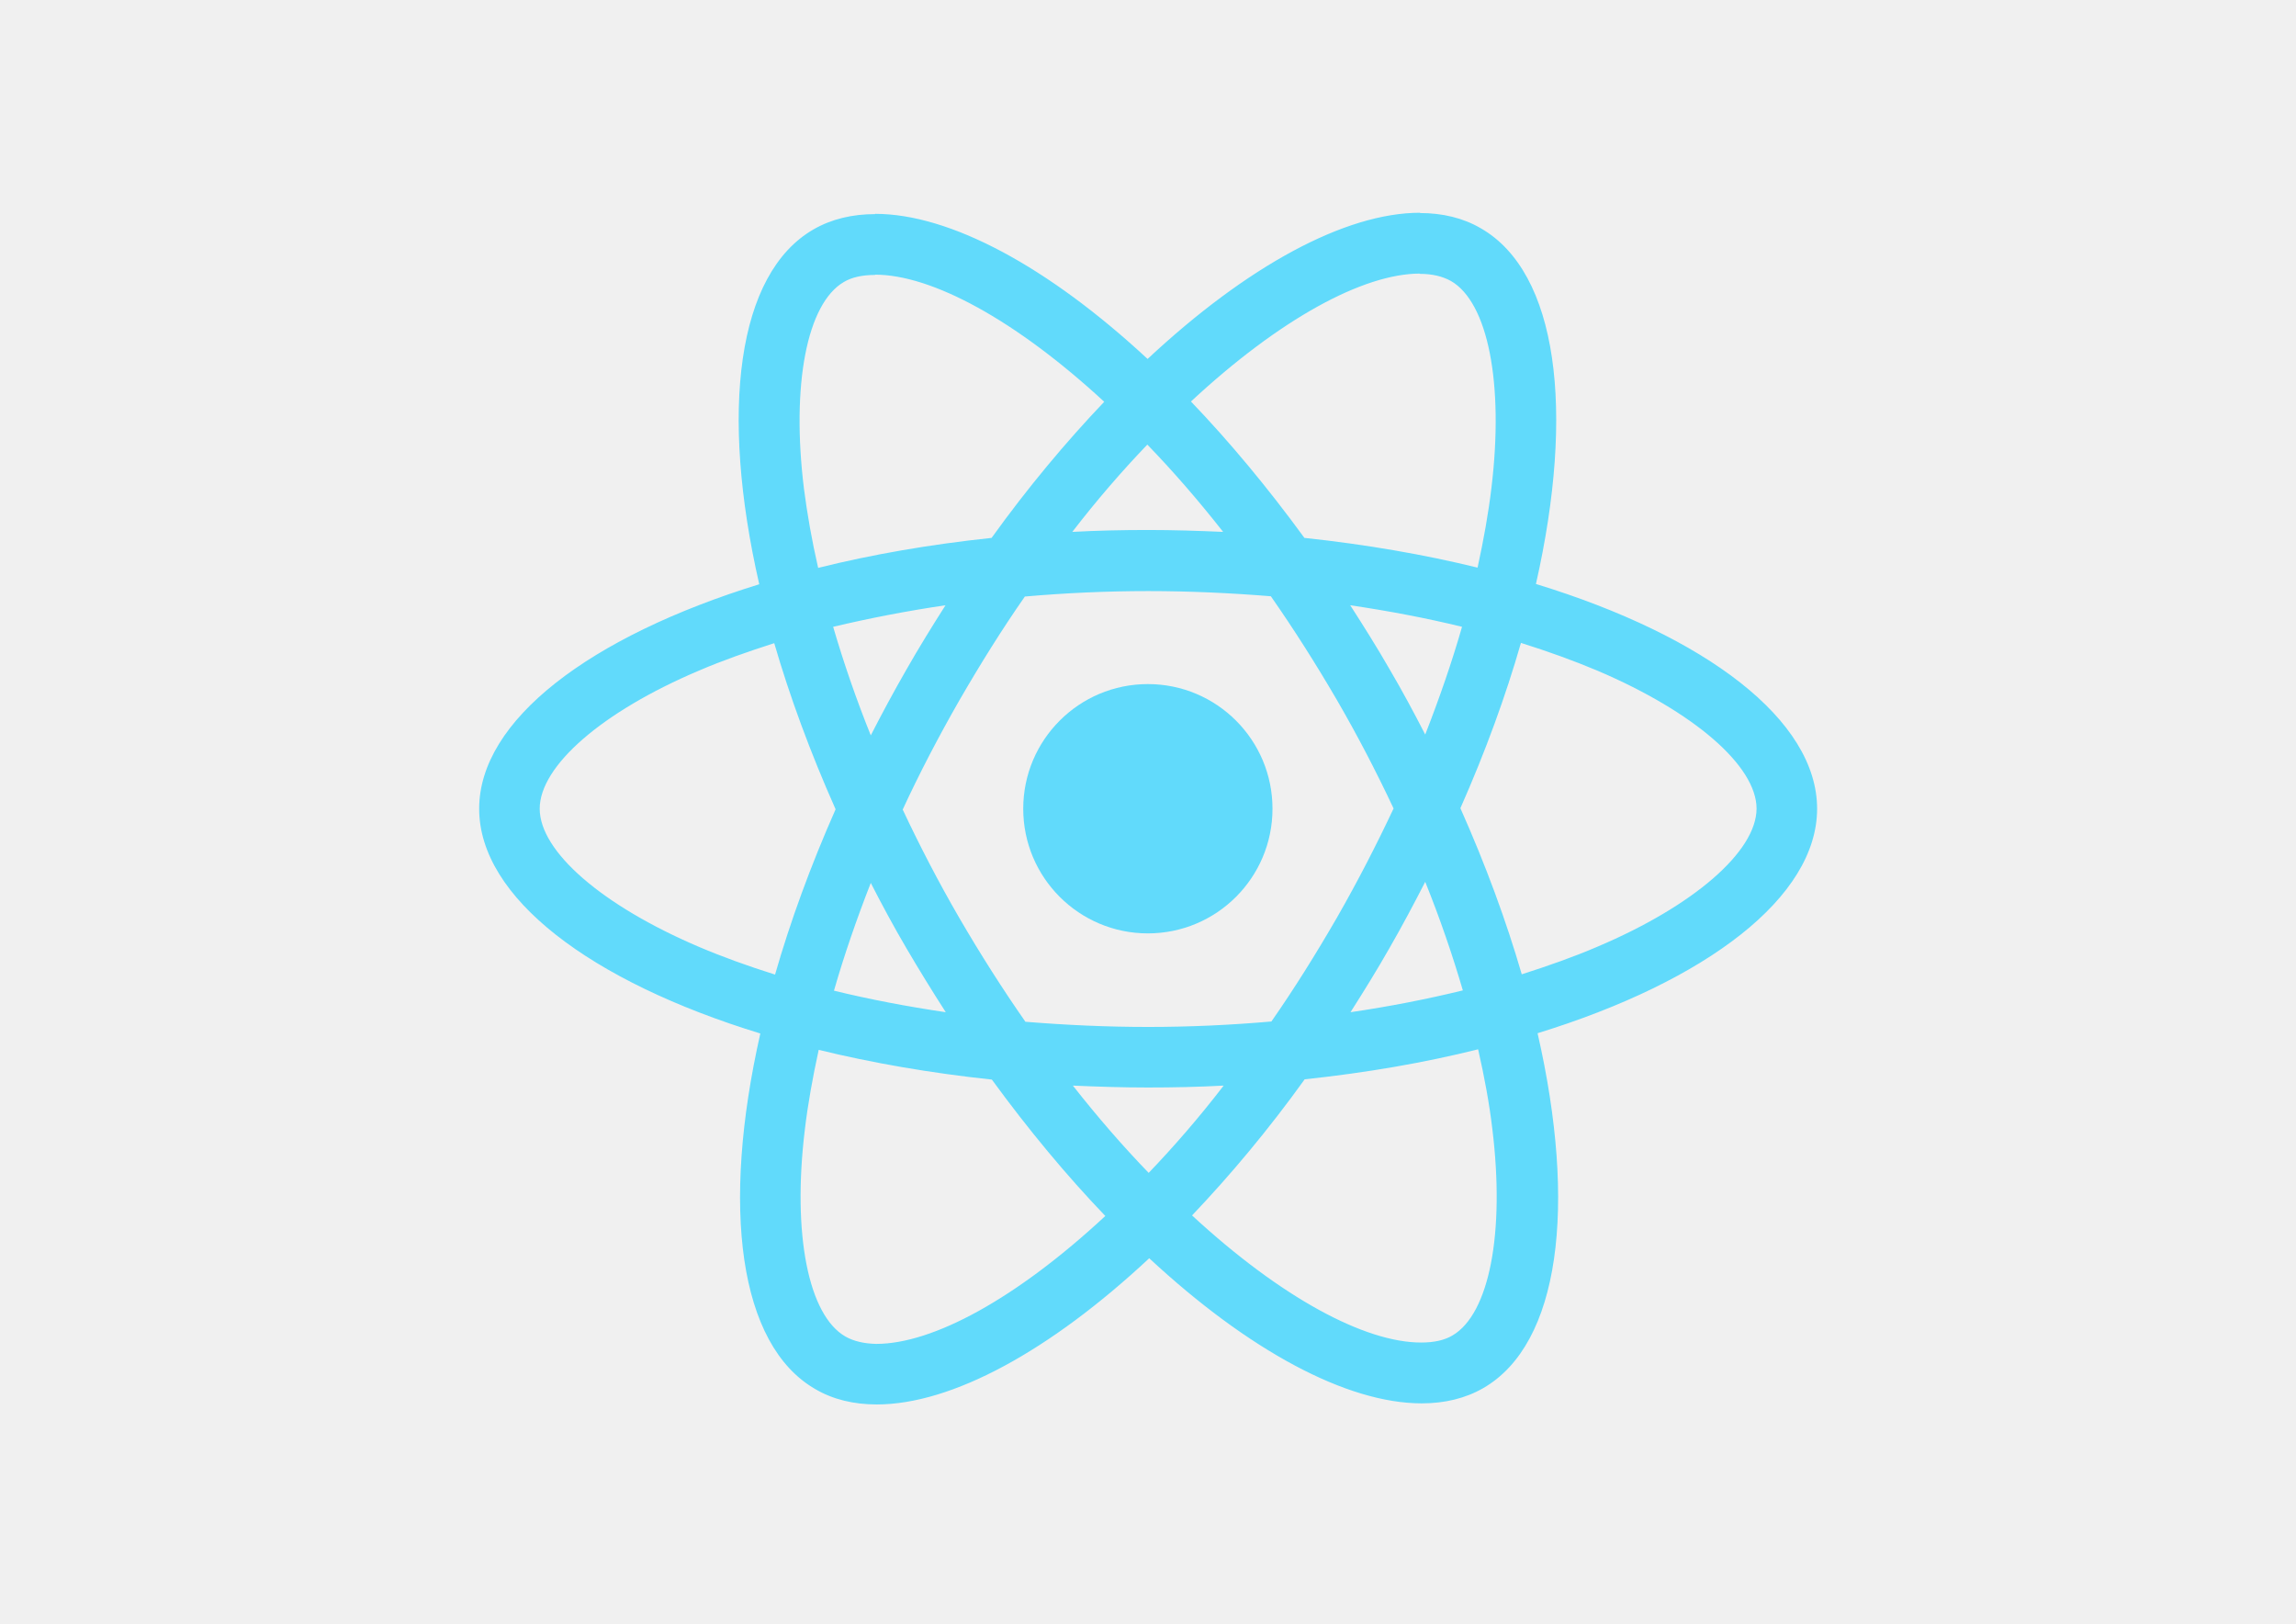
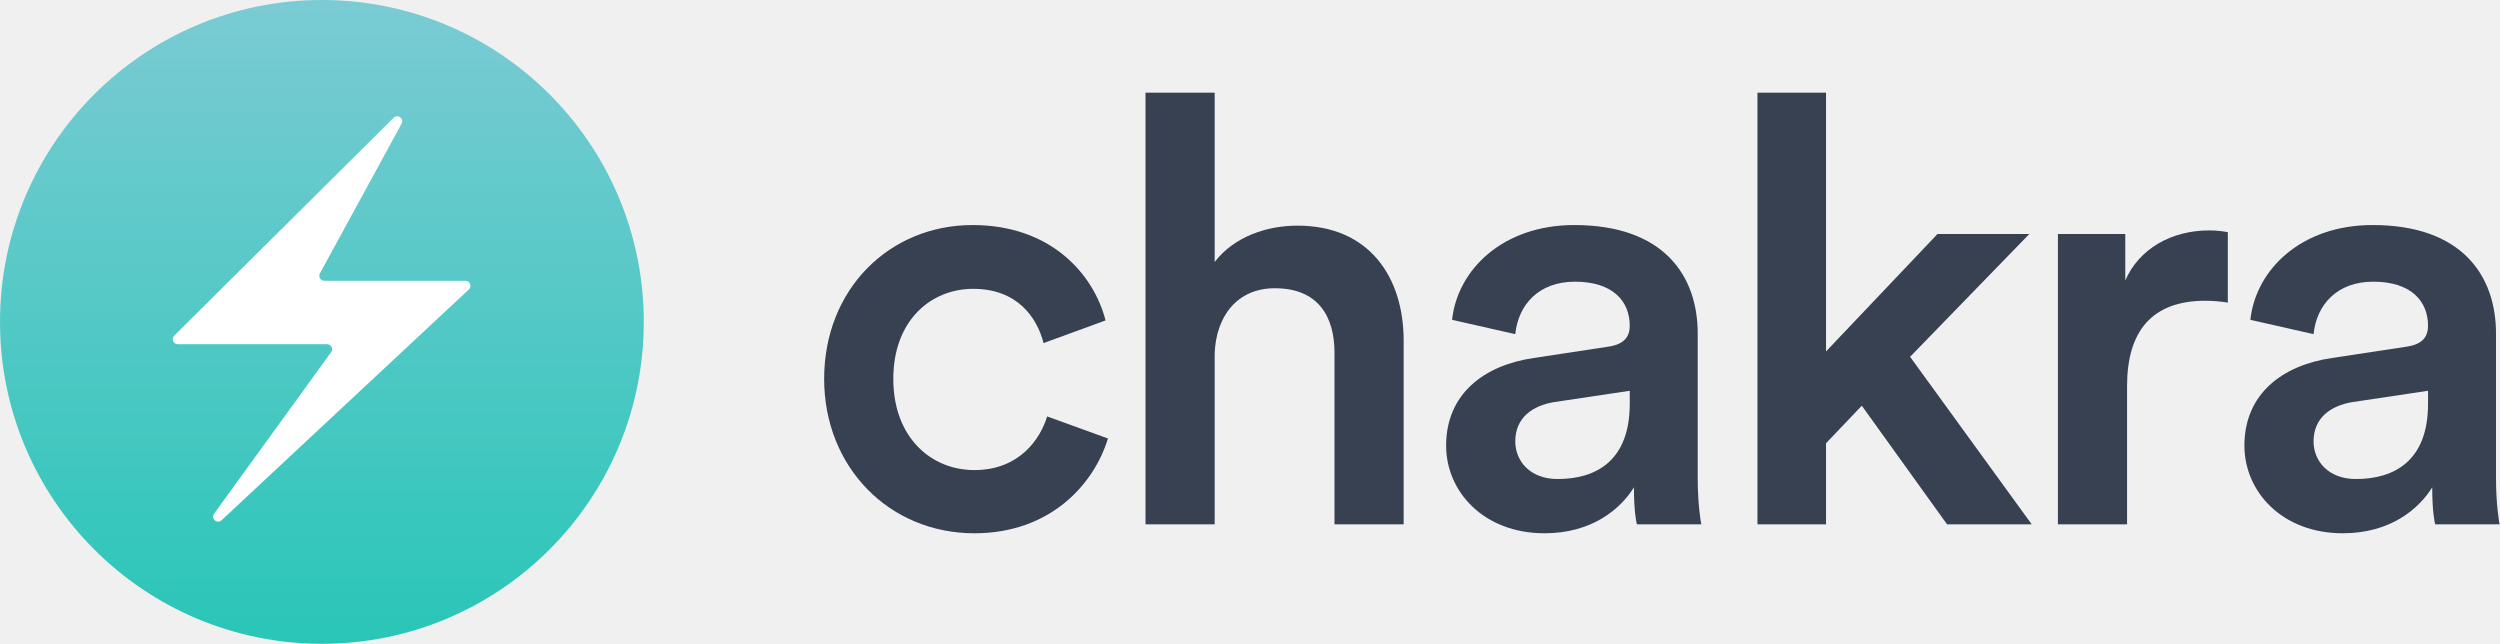
- <svg xmlns="http://www.w3.org/2000/svg" viewBox="0 0 841.9 595.3">
-   <g fill="#61DAFB">
-     <path d="M666.3 296.5c0-32.5-40.7-63.3-103.1-82.4 14.4-63.6 8-114.2-20.2-130.4-6.5-3.8-14.1-5.6-22.4-5.6v22.3c4.6 0 8.3.9 11.4 2.6 13.6 7.8 19.5 37.5 14.9 75.7-1.1 9.4-2.9 19.3-5.1 29.4-19.6-4.8-41-8.5-63.5-10.9-13.5-18.5-27.5-35.3-41.6-50 32.6-30.3 63.2-46.9 84-46.9V78c-27.5 0-63.5 19.6-99.9 53.6-36.4-33.8-72.4-53.2-99.9-53.2v22.3c20.7 0 51.4 16.5 84 46.6-14 14.7-28 31.4-41.3 49.9-22.6 2.4-44 6.1-63.6 11-2.3-10-4-19.7-5.2-29-4.7-38.2 1.1-67.9 14.6-75.8 3-1.8 6.9-2.6 11.5-2.6V78.5c-8.4 0-16 1.8-22.6 5.6-28.1 16.2-34.4 66.7-19.9 130.1-62.2 19.2-102.7 49.9-102.7 82.3 0 32.5 40.7 63.3 103.1 82.4-14.4 63.6-8 114.2 20.2 130.4 6.5 3.8 14.1 5.6 22.5 5.6 27.5 0 63.5-19.6 99.9-53.6 36.4 33.8 72.4 53.2 99.9 53.2 8.4 0 16-1.8 22.6-5.6 28.1-16.2 34.4-66.7 19.9-130.1 62-19.1 102.5-49.9 102.5-82.3zm-130.2-66.7c-3.7 12.9-8.3 26.2-13.5 39.5-4.1-8-8.4-16-13.1-24-4.6-8-9.5-15.8-14.4-23.4 14.2 2.1 27.9 4.7 41 7.9zm-45.8 106.5c-7.8 13.5-15.8 26.3-24.1 38.2-14.9 1.3-30 2-45.2 2-15.1 0-30.2-.7-45-1.9-8.3-11.9-16.4-24.6-24.2-38-7.6-13.1-14.5-26.4-20.8-39.8 6.2-13.4 13.2-26.8 20.7-39.9 7.8-13.5 15.8-26.3 24.1-38.2 14.9-1.3 30-2 45.2-2 15.1 0 30.2.7 45 1.9 8.3 11.9 16.4 24.6 24.2 38 7.6 13.1 14.5 26.4 20.8 39.8-6.3 13.4-13.2 26.8-20.7 39.9zm32.3-13c5.4 13.4 10 26.8 13.8 39.8-13.1 3.2-26.9 5.9-41.2 8 4.9-7.7 9.8-15.6 14.4-23.7 4.6-8 8.9-16.1 13-24.1zM421.2 430c-9.3-9.6-18.6-20.3-27.8-32 9 .4 18.2.7 27.5.7 9.4 0 18.7-.2 27.8-.7-9 11.7-18.3 22.4-27.5 32zm-74.4-58.9c-14.2-2.1-27.9-4.7-41-7.9 3.7-12.9 8.3-26.2 13.5-39.5 4.1 8 8.4 16 13.1 24 4.7 8 9.5 15.8 14.4 23.4zM420.7 163c9.3 9.6 18.6 20.3 27.8 32-9-.4-18.2-.7-27.5-.7-9.4 0-18.7.2-27.8.7 9-11.7 18.3-22.4 27.5-32zm-74 58.9c-4.9 7.7-9.8 15.6-14.4 23.7-4.6 8-8.9 16-13 24-5.4-13.4-10-26.8-13.8-39.8 13.1-3.1 26.9-5.8 41.2-7.9zm-90.5 125.2c-35.4-15.1-58.3-34.9-58.3-50.6 0-15.7 22.9-35.6 58.3-50.6 8.6-3.7 18-7 27.7-10.1 5.7 19.6 13.2 40 22.5 60.9-9.2 20.8-16.6 41.1-22.2 60.6-9.9-3.1-19.3-6.5-28-10.2zM310 490c-13.6-7.8-19.5-37.5-14.9-75.7 1.1-9.4 2.9-19.3 5.1-29.4 19.6 4.8 41 8.5 63.5 10.9 13.5 18.5 27.5 35.3 41.6 50-32.6 30.3-63.2 46.9-84 46.9-4.5-.1-8.3-1-11.3-2.7zm237.2-76.2c4.7 38.2-1.1 67.9-14.6 75.8-3 1.8-6.9 2.6-11.5 2.6-20.7 0-51.4-16.5-84-46.6 14-14.7 28-31.4 41.3-49.9 22.6-2.4 44-6.1 63.6-11 2.3 10.1 4.1 19.8 5.2 29.1zm38.5-66.7c-8.6 3.7-18 7-27.7 10.1-5.7-19.6-13.2-40-22.5-60.9 9.2-20.8 16.6-41.1 22.2-60.6 9.9 3.1 19.3 6.5 28.1 10.2 35.4 15.1 58.3 34.9 58.3 50.6-.1 15.7-23 35.6-58.4 50.6zM320.8 78.4z" />
-     <circle cx="420.9" cy="296.5" r="45.7" />
-     <path d="M520.5 78.1z" />
+ <svg xmlns="http://www.w3.org/2000/svg" width="998" height="257" viewBox="0 0 998 257" fill="none">
+   <g clip-path="url(#clip0)">
+     <path d="M388.5 115.302C406.112 115.302 413.966 126.726 416.584 136.96L441.336 127.916C436.576 109.352 419.44 89.836 388.262 89.836C354.942 89.836 329 115.54 329 151.24C329 186.464 354.942 212.882 388.976 212.882C419.44 212.882 436.814 193.128 442.288 175.04L418.012 166.234C415.394 175.04 407.064 187.654 388.976 187.654C371.602 187.654 356.608 174.564 356.608 151.24C356.608 127.916 371.602 115.302 388.5 115.302Z" fill="#374152" />
+     <path d="M484.894 141.244C485.37 126.488 493.7 115.064 508.932 115.064C526.306 115.064 532.732 126.488 532.732 140.768V209.312H560.34V136.008C560.34 110.542 546.536 90.074 517.976 90.074C505.838 90.074 492.748 94.358 484.894 104.592V37H457.286V209.312H484.894V141.244Z" fill="#374152" />
+     <path d="M577.29 177.896C577.29 196.222 592.284 212.882 616.56 212.882C635.362 212.882 646.786 203.362 652.26 194.556C652.26 203.838 653.212 208.598 653.45 209.312H679.154C678.916 208.122 677.726 201.22 677.726 190.748V133.152C677.726 110.066 664.16 89.836 628.46 89.836C599.9 89.836 581.812 107.686 579.67 127.678L604.898 133.39C606.088 121.728 614.18 112.446 628.698 112.446C643.93 112.446 650.594 120.3 650.594 130.058C650.594 134.104 648.69 137.436 642.026 138.388L612.276 142.91C592.522 145.766 577.29 157.19 577.29 177.896ZM621.796 191.224C610.848 191.224 604.898 184.084 604.898 176.23C604.898 166.71 611.8 161.95 620.368 160.522L650.594 156V161.236C650.594 183.846 637.266 191.224 621.796 191.224Z" fill="#374152" />
+     <path d="M810.108 93.406H773.456L728.95 140.292V37H701.58V209.312H728.95V176.944L743.23 161.95L777.264 209.312H811.06L762.508 142.434L810.108 93.406Z" fill="#374152" />
+     <path d="M889.349 92.692C888.159 92.454 885.303 91.978 881.971 91.978C866.739 91.978 853.887 99.356 848.413 111.97V93.406H821.519V209.312H849.127V154.096C849.127 132.438 858.885 120.062 880.305 120.062C883.161 120.062 886.255 120.3 889.349 120.776V92.692Z" fill="#374152" />
+     <path d="M895.968 177.896C895.968 196.222 910.962 212.882 935.238 212.882C954.04 212.882 965.464 203.362 970.938 194.556C970.938 203.838 971.89 208.598 972.128 209.312H997.832C997.594 208.122 996.404 201.22 996.404 190.748V133.152C996.404 110.066 982.838 89.836 947.138 89.836C918.578 89.836 900.49 107.686 898.348 127.678L923.576 133.39C924.766 121.728 932.858 112.446 947.376 112.446C962.608 112.446 969.272 120.3 969.272 130.058C969.272 134.104 967.368 137.436 960.704 138.388L930.954 142.91C911.2 145.766 895.968 157.19 895.968 177.896ZM940.474 191.224C929.526 191.224 923.576 184.084 923.576 176.23C923.576 166.71 930.478 161.95 939.046 160.522L969.272 156V161.236C969.272 183.846 955.944 191.224 940.474 191.224Z" fill="#374152" />
+     <rect width="257" height="257" rx="128.5" fill="url(#paint0_linear)" />
+     <path d="M69.558 133.985L157.15 46.996C158.787 45.371 161.42 47.348 160.315 49.373L127.714 109.125C126.987 110.457 127.951 112.083 129.47 112.083H185.809C187.624 112.083 188.501 114.306 187.174 115.545L88.446 207.687C86.675 209.339 84.04 207.011 85.462 205.051L132.197 140.578C133.156 139.256 132.211 137.404 130.578 137.404H70.968C69.183 137.404 68.292 135.243 69.558 133.985Z" fill="white" />
  </g>
+   <defs>
+     <linearGradient id="paint0_linear" x1="128.5" y1="0" x2="128.5" y2="257" gradientUnits="userSpaceOnUse">
+       <stop stop-color="#7BCBD4" />
+       <stop offset="1" stop-color="#29C6B7" />
+     </linearGradient>
+     <clipPath id="clip0">
+       <rect width="997.832" height="257" fill="white" />
+     </clipPath>
+   </defs>
</svg>
